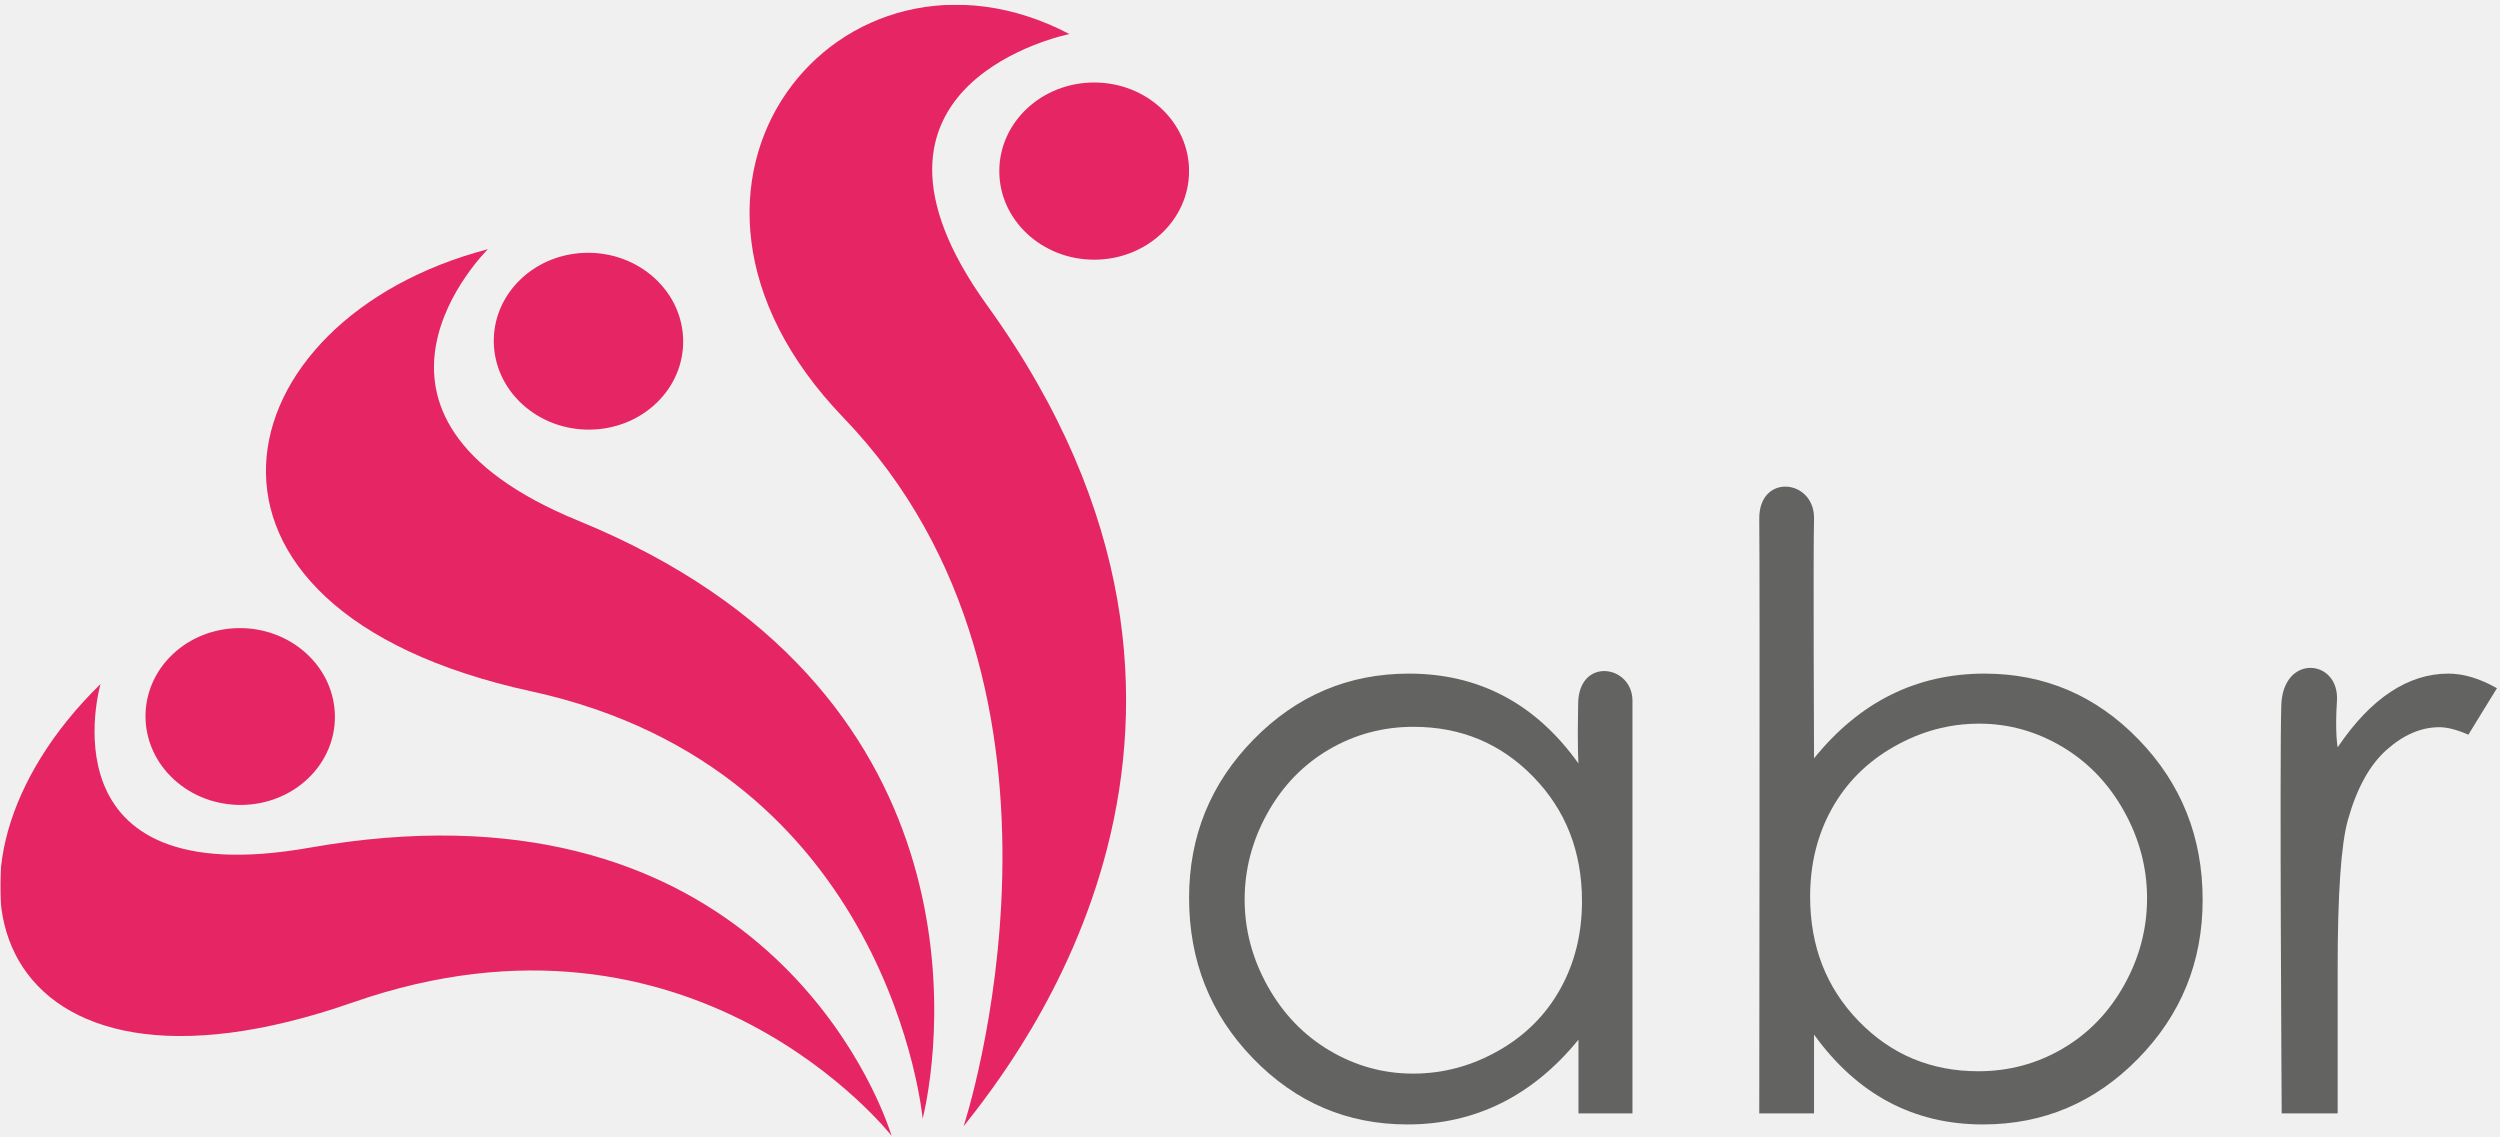
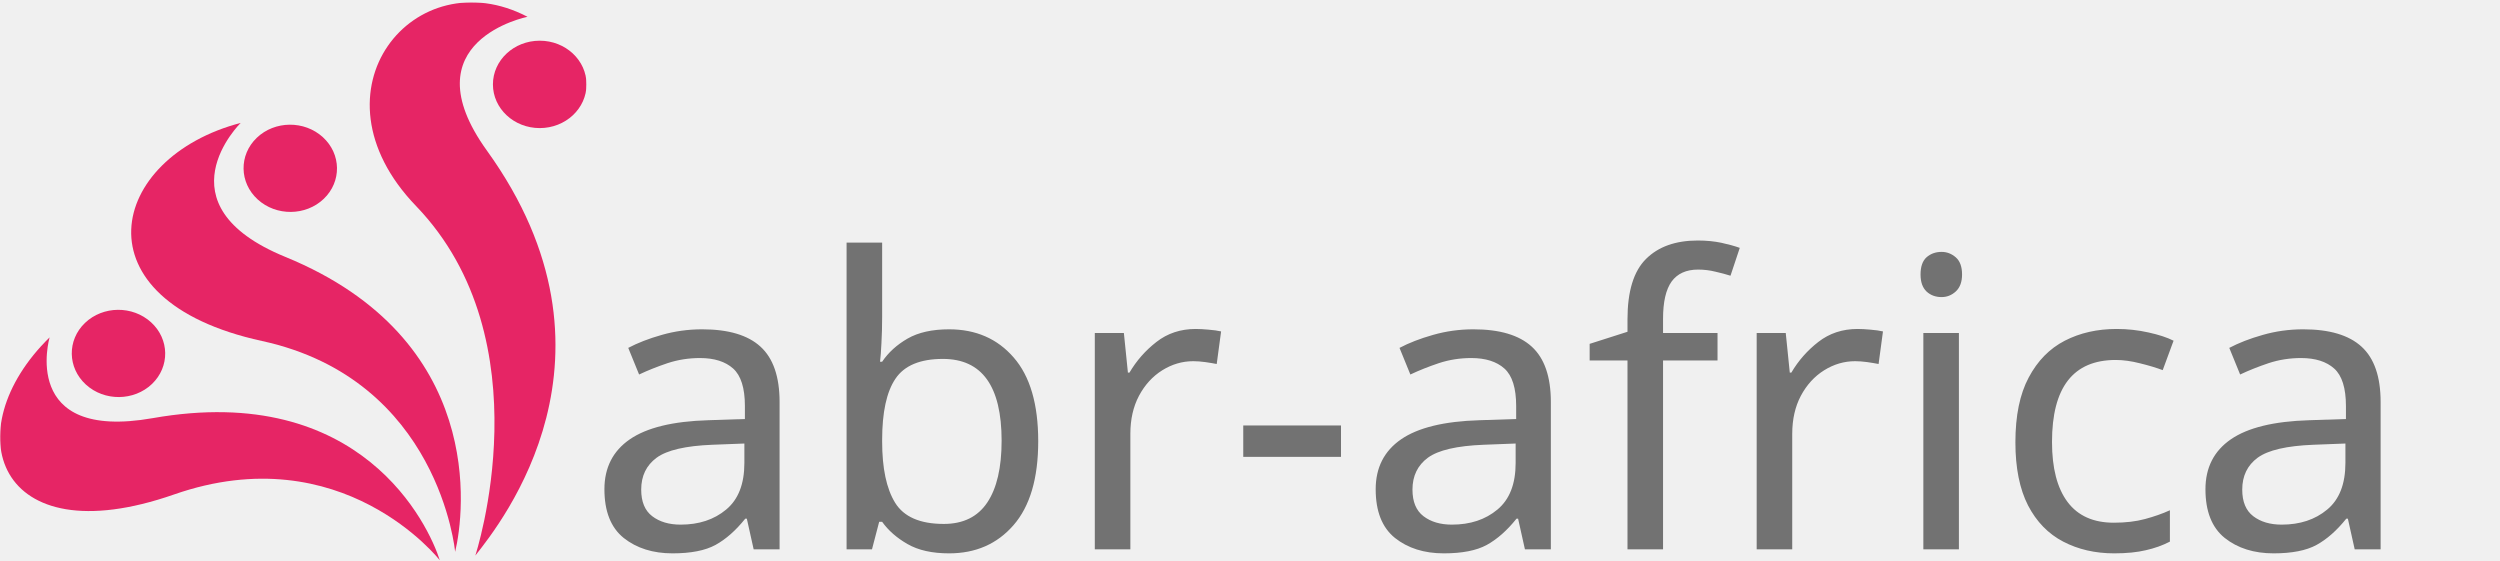
- <svg xmlns="http://www.w3.org/2000/svg" xmlns:xlink="http://www.w3.org/1999/xlink" width="110px" height="50px" viewBox="0 0 110 50" version="1.1">
+ <svg xmlns="http://www.w3.org/2000/svg" xmlns:xlink="http://www.w3.org/1999/xlink" width="223px" height="50px" viewBox="0 0 223 50" version="1.1">
  <defs>
    <polygon id="path-1" points="52.319 0.209 0.023 0.209 0.023 49.98 52.319 49.98 52.319 0.209" />
  </defs>
  <g id="Africa-Logo" stroke="none" stroke-width="1" fill="none" fill-rule="evenodd">
    <g id="abr_logo_Denmark_Magenta">
      <g id="Group-6">
        <mask id="mask-2" fill="white">
          <use xlink:href="#path-1" />
        </mask>
        <g id="Clip-2" />
        <path d="M43.969,7.528 C43.969,9.68 45.839,11.426 48.144,11.426 C50.45,11.426 52.319,9.68 52.319,7.528 C52.319,5.375 50.45,3.63 48.144,3.63 C45.839,3.63 43.969,5.375 43.969,7.528" id="Fill-1" fill="#E62565" mask="url(#mask-2)" />
        <path d="M47.055,1.498 C47.055,1.498 36.364,3.63 43.432,13.433 C56.627,31.733 44.713,46.623 42.399,49.556 C42.399,49.556 48.699,30.413 37.108,18.373 C27.181,8.06 37.018,-3.751 47.055,1.498" id="Fill-3" fill="#E62565" mask="url(#mask-2)" />
        <path d="M13.474,28.748 C15.124,30.252 15.161,32.715 13.557,34.25 C11.952,35.784 9.314,35.81 7.664,34.306 C6.014,32.802 5.977,30.339 7.582,28.804 C9.186,27.27 11.825,27.244 13.474,28.748" id="Fill-4" fill="#E62565" mask="url(#mask-2)" />
        <path d="M4.424,30.095 C4.424,30.095 1.716,39.4 13.62,37.299 C32.286,34.005 38.239,46.864 39.233,49.98 C39.233,49.98 30.558,38.861 15.521,44.108 C-0.403,49.666 -4.021,38.35 4.424,30.095" id="Fill-5" fill="#E62565" mask="url(#mask-2)" />
        <path d="M21.47,10.964 C21.47,10.964 14.043,18.246 25.456,22.917 C43.351,30.24 41.446,45.724 40.597,49.225 C40.597,49.225 39.204,33.864 23.369,30.417 C6.597,26.765 9.672,14.046 21.47,10.964" id="Fill-7" fill="#E62565" mask="url(#mask-2)" />
        <path d="M28.798,12.235 C30.448,13.738 30.485,16.202 28.88,17.736 C27.276,19.271 24.638,19.296 22.988,17.792 C21.338,16.288 21.301,13.825 22.906,12.29 C24.51,10.756 27.148,10.731 28.798,12.235" id="Fill-8" fill="#E62565" mask="url(#mask-2)" />
      </g>
-       <g id="Group" transform="translate(51.94444, 21.15385)" fill="#636462">
-         <path d="M10.25,10.826 C8.908,10.826 7.67,11.158 6.535,11.822 C5.399,12.486 4.496,13.418 3.826,14.619 C3.155,15.82 2.82,17.09 2.82,18.429 C2.82,19.757 3.158,21.028 3.834,22.24 C4.511,23.452 5.419,24.396 6.56,25.072 C7.701,25.747 8.925,26.085 10.233,26.085 C11.551,26.085 12.801,25.75 13.982,25.08 C15.163,24.411 16.071,23.504 16.708,22.361 C17.344,21.218 17.663,19.931 17.663,18.499 C17.663,16.317 16.949,14.492 15.521,13.026 C14.094,11.559 12.337,10.826 10.25,10.826 L10.25,10.826 Z M19.884,9.68 L19.884,27.836 L17.508,27.836 L17.508,24.593 C16.497,25.831 15.364,26.761 14.107,27.385 C12.85,28.01 11.475,28.322 9.983,28.322 C7.331,28.322 5.066,27.353 3.19,25.417 C1.313,23.481 0.375,21.126 0.375,18.352 C0.375,15.635 1.322,13.312 3.216,11.381 C5.11,9.451 7.388,8.485 10.052,8.485 C11.59,8.485 12.982,8.815 14.227,9.473 C15.473,10.132 16.566,11.121 17.508,12.439 C17.508,12.439 17.453,11.783 17.495,9.777 C17.537,7.742 19.884,8.105 19.884,9.68 L19.884,9.68 Z" id="Fill-33" />
-         <path d="M35.105,25.981 C36.446,25.981 37.682,25.648 38.816,24.984 C39.95,24.319 40.852,23.386 41.522,22.183 C42.192,20.981 42.526,19.71 42.526,18.369 C42.526,17.028 42.189,15.75 41.513,14.537 C40.837,13.323 39.93,12.378 38.79,11.702 C37.651,11.025 36.434,10.687 35.14,10.687 C33.822,10.687 32.571,11.025 31.386,11.702 C30.201,12.378 29.29,13.288 28.655,14.433 C28.019,15.577 27.701,16.866 27.701,18.299 C27.701,20.484 28.414,22.311 29.84,23.778 C31.266,25.247 33.021,25.981 35.105,25.981 L35.105,25.981 Z M25.463,27.836 C25.463,27.836 25.494,4.102 25.463,1.688 C25.436,-0.355 27.922,-0.08 27.873,1.688 C27.834,3.108 27.873,12.213 27.873,12.213 C28.882,10.965 30.012,10.032 31.262,9.413 C32.512,8.795 33.882,8.485 35.373,8.485 C38.023,8.485 40.284,9.453 42.159,11.39 C44.034,13.326 44.972,15.675 44.972,18.438 C44.972,21.166 44.026,23.495 42.133,25.426 C40.241,27.357 37.965,28.322 35.304,28.322 C33.779,28.322 32.397,27.992 31.159,27.333 C29.92,26.674 28.825,25.686 27.873,24.368 L27.873,27.836 L25.463,27.836 L25.463,27.836 Z" id="Fill-34" />
-         <path d="M48.433,9.87 C48.511,7.592 50.998,7.844 50.881,9.683 C50.789,11.126 50.913,11.728 50.913,11.728 C51.647,10.641 52.422,9.829 53.237,9.292 C54.052,8.754 54.901,8.485 55.785,8.485 C56.451,8.485 57.163,8.699 57.921,9.127 L56.664,11.173 C56.158,10.953 55.734,10.843 55.389,10.843 C54.586,10.843 53.811,11.176 53.065,11.84 C52.318,12.505 51.75,13.537 51.36,14.935 C51.061,16.01 50.913,18.184 50.913,21.455 L50.913,27.836 L48.45,27.836 C48.45,27.836 48.354,12.166 48.433,9.87" id="Fill-35" />
-       </g>
+     </g>
+     <g id="Group-2" transform="translate(52, 13)" font-size="36" font-family="CenturyGothic, Century Gothic" fill="#727272" font-weight="normal">
+       <text id="abr-africa">
+         <tspan x="0.258" y="36">abr-africa</tspan>
+       </text>
    </g>
  </g>
</svg>
